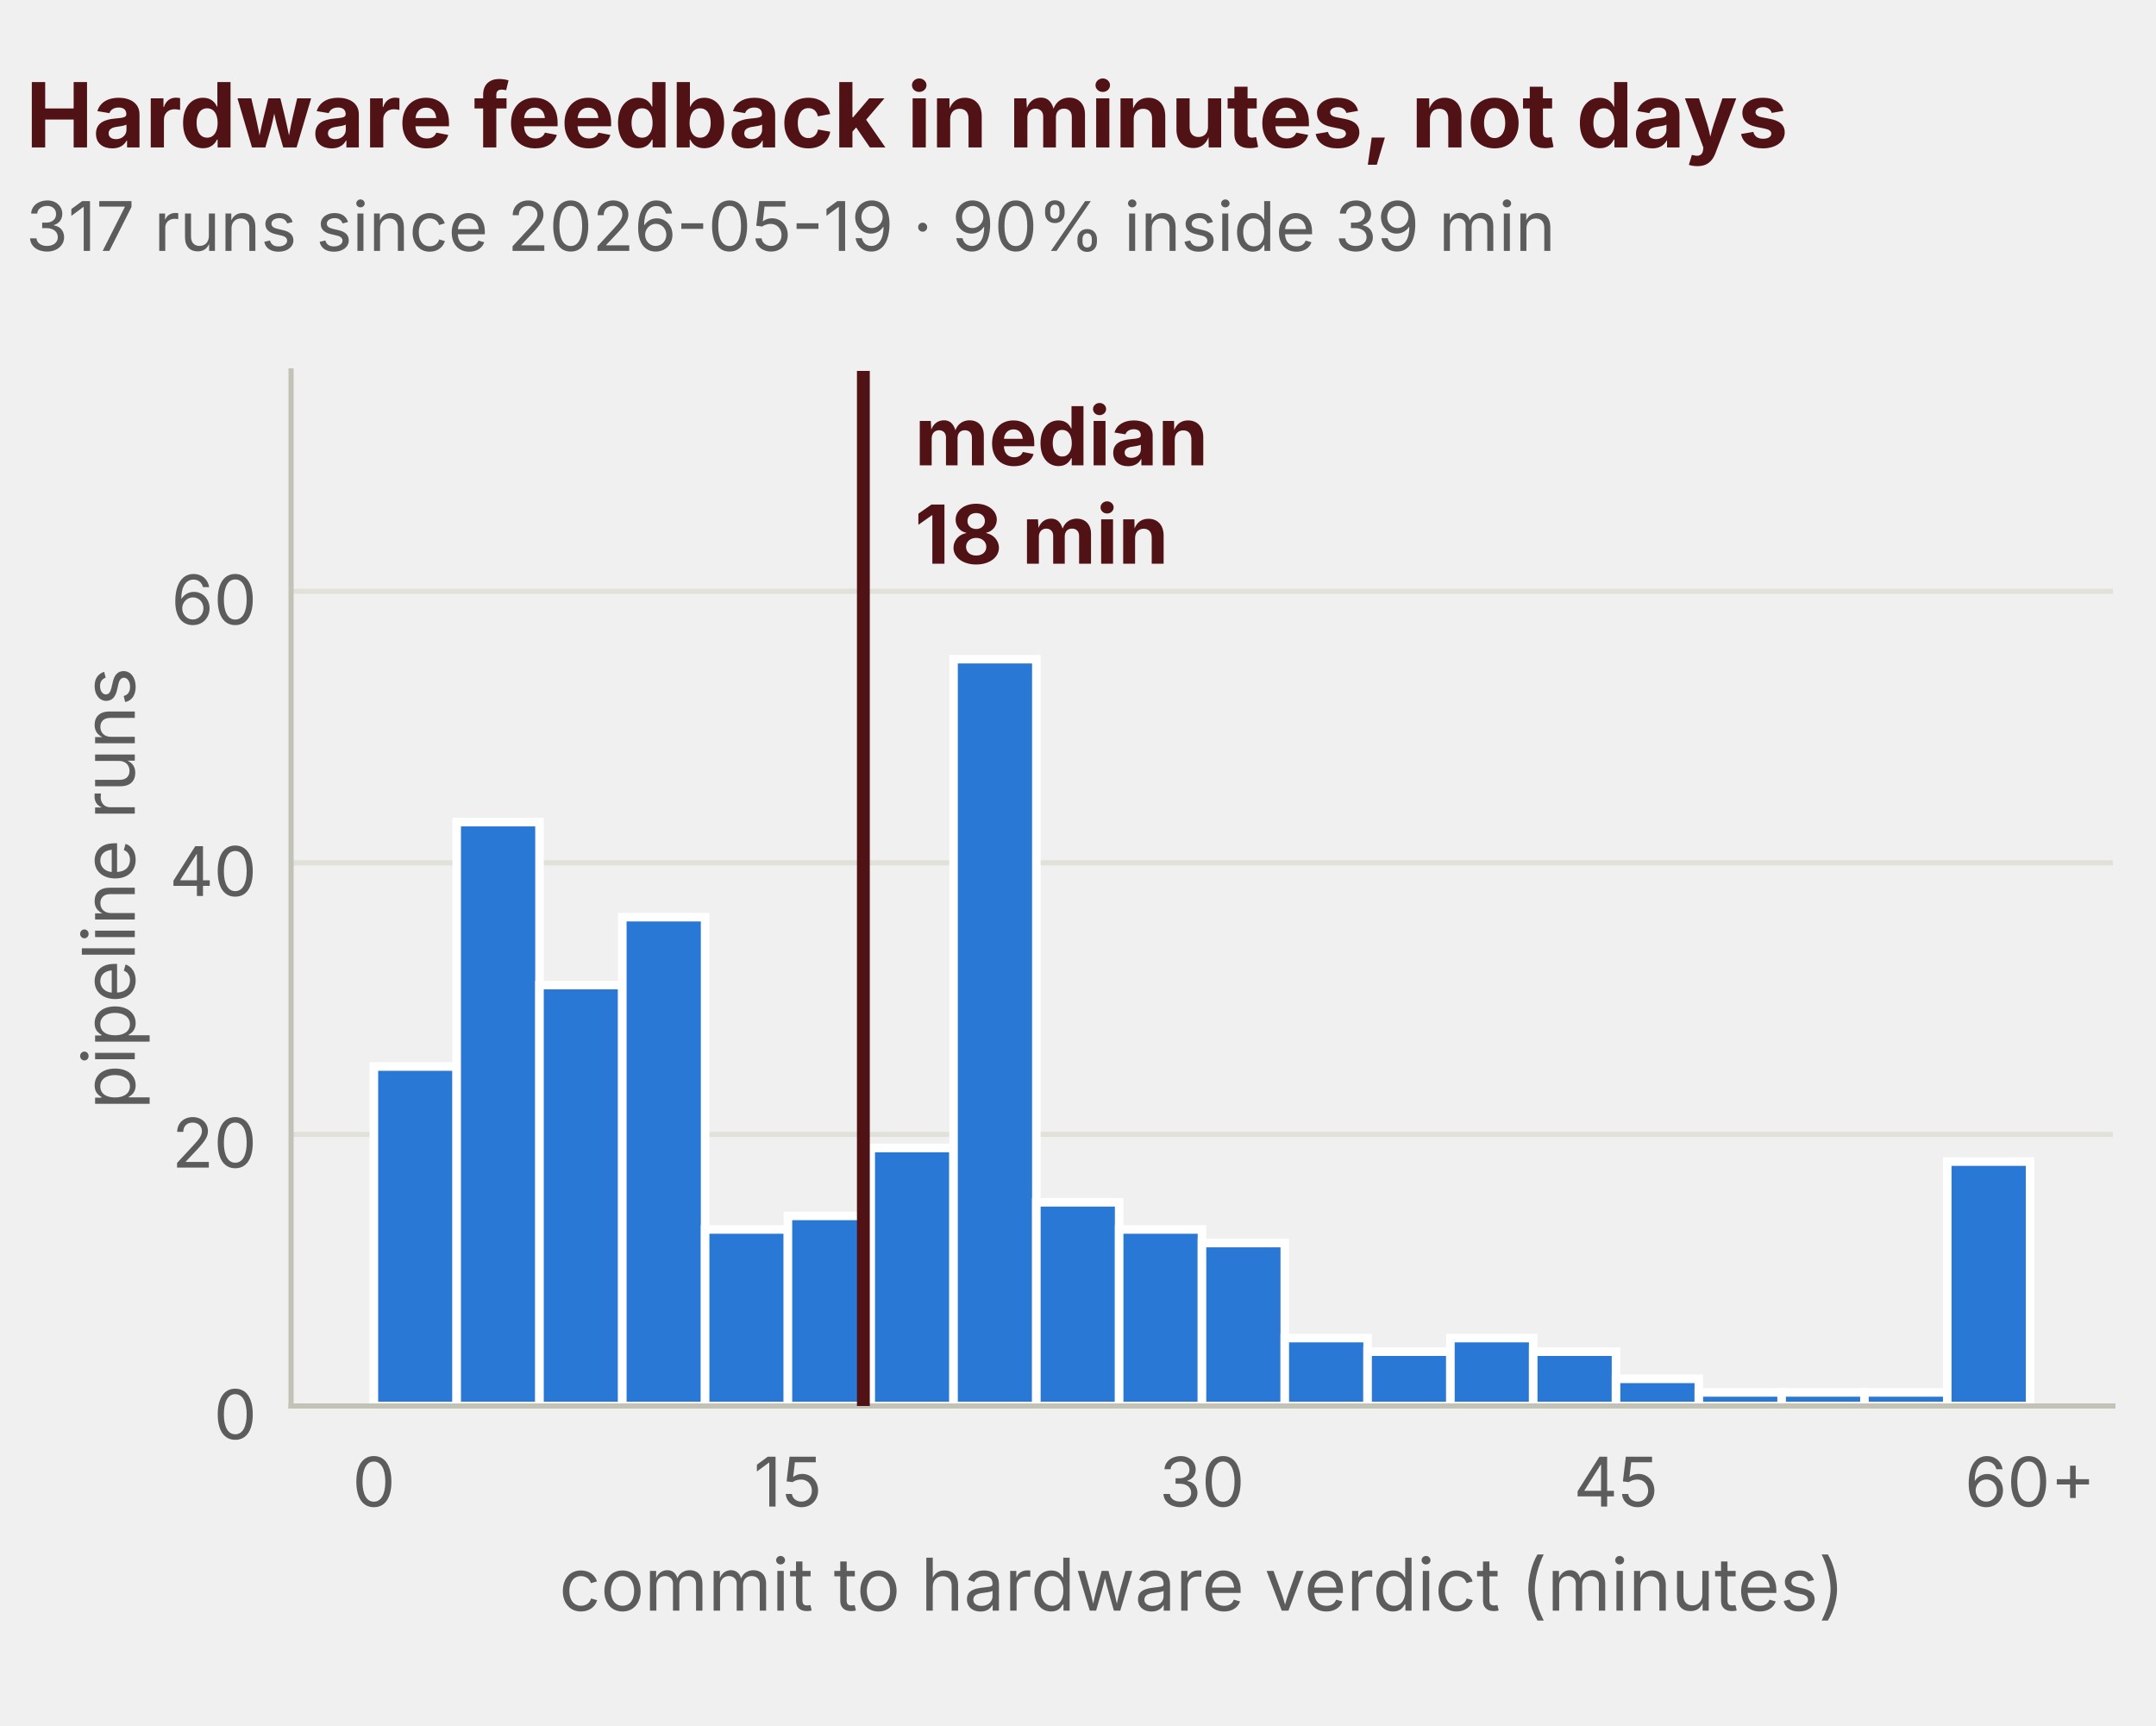
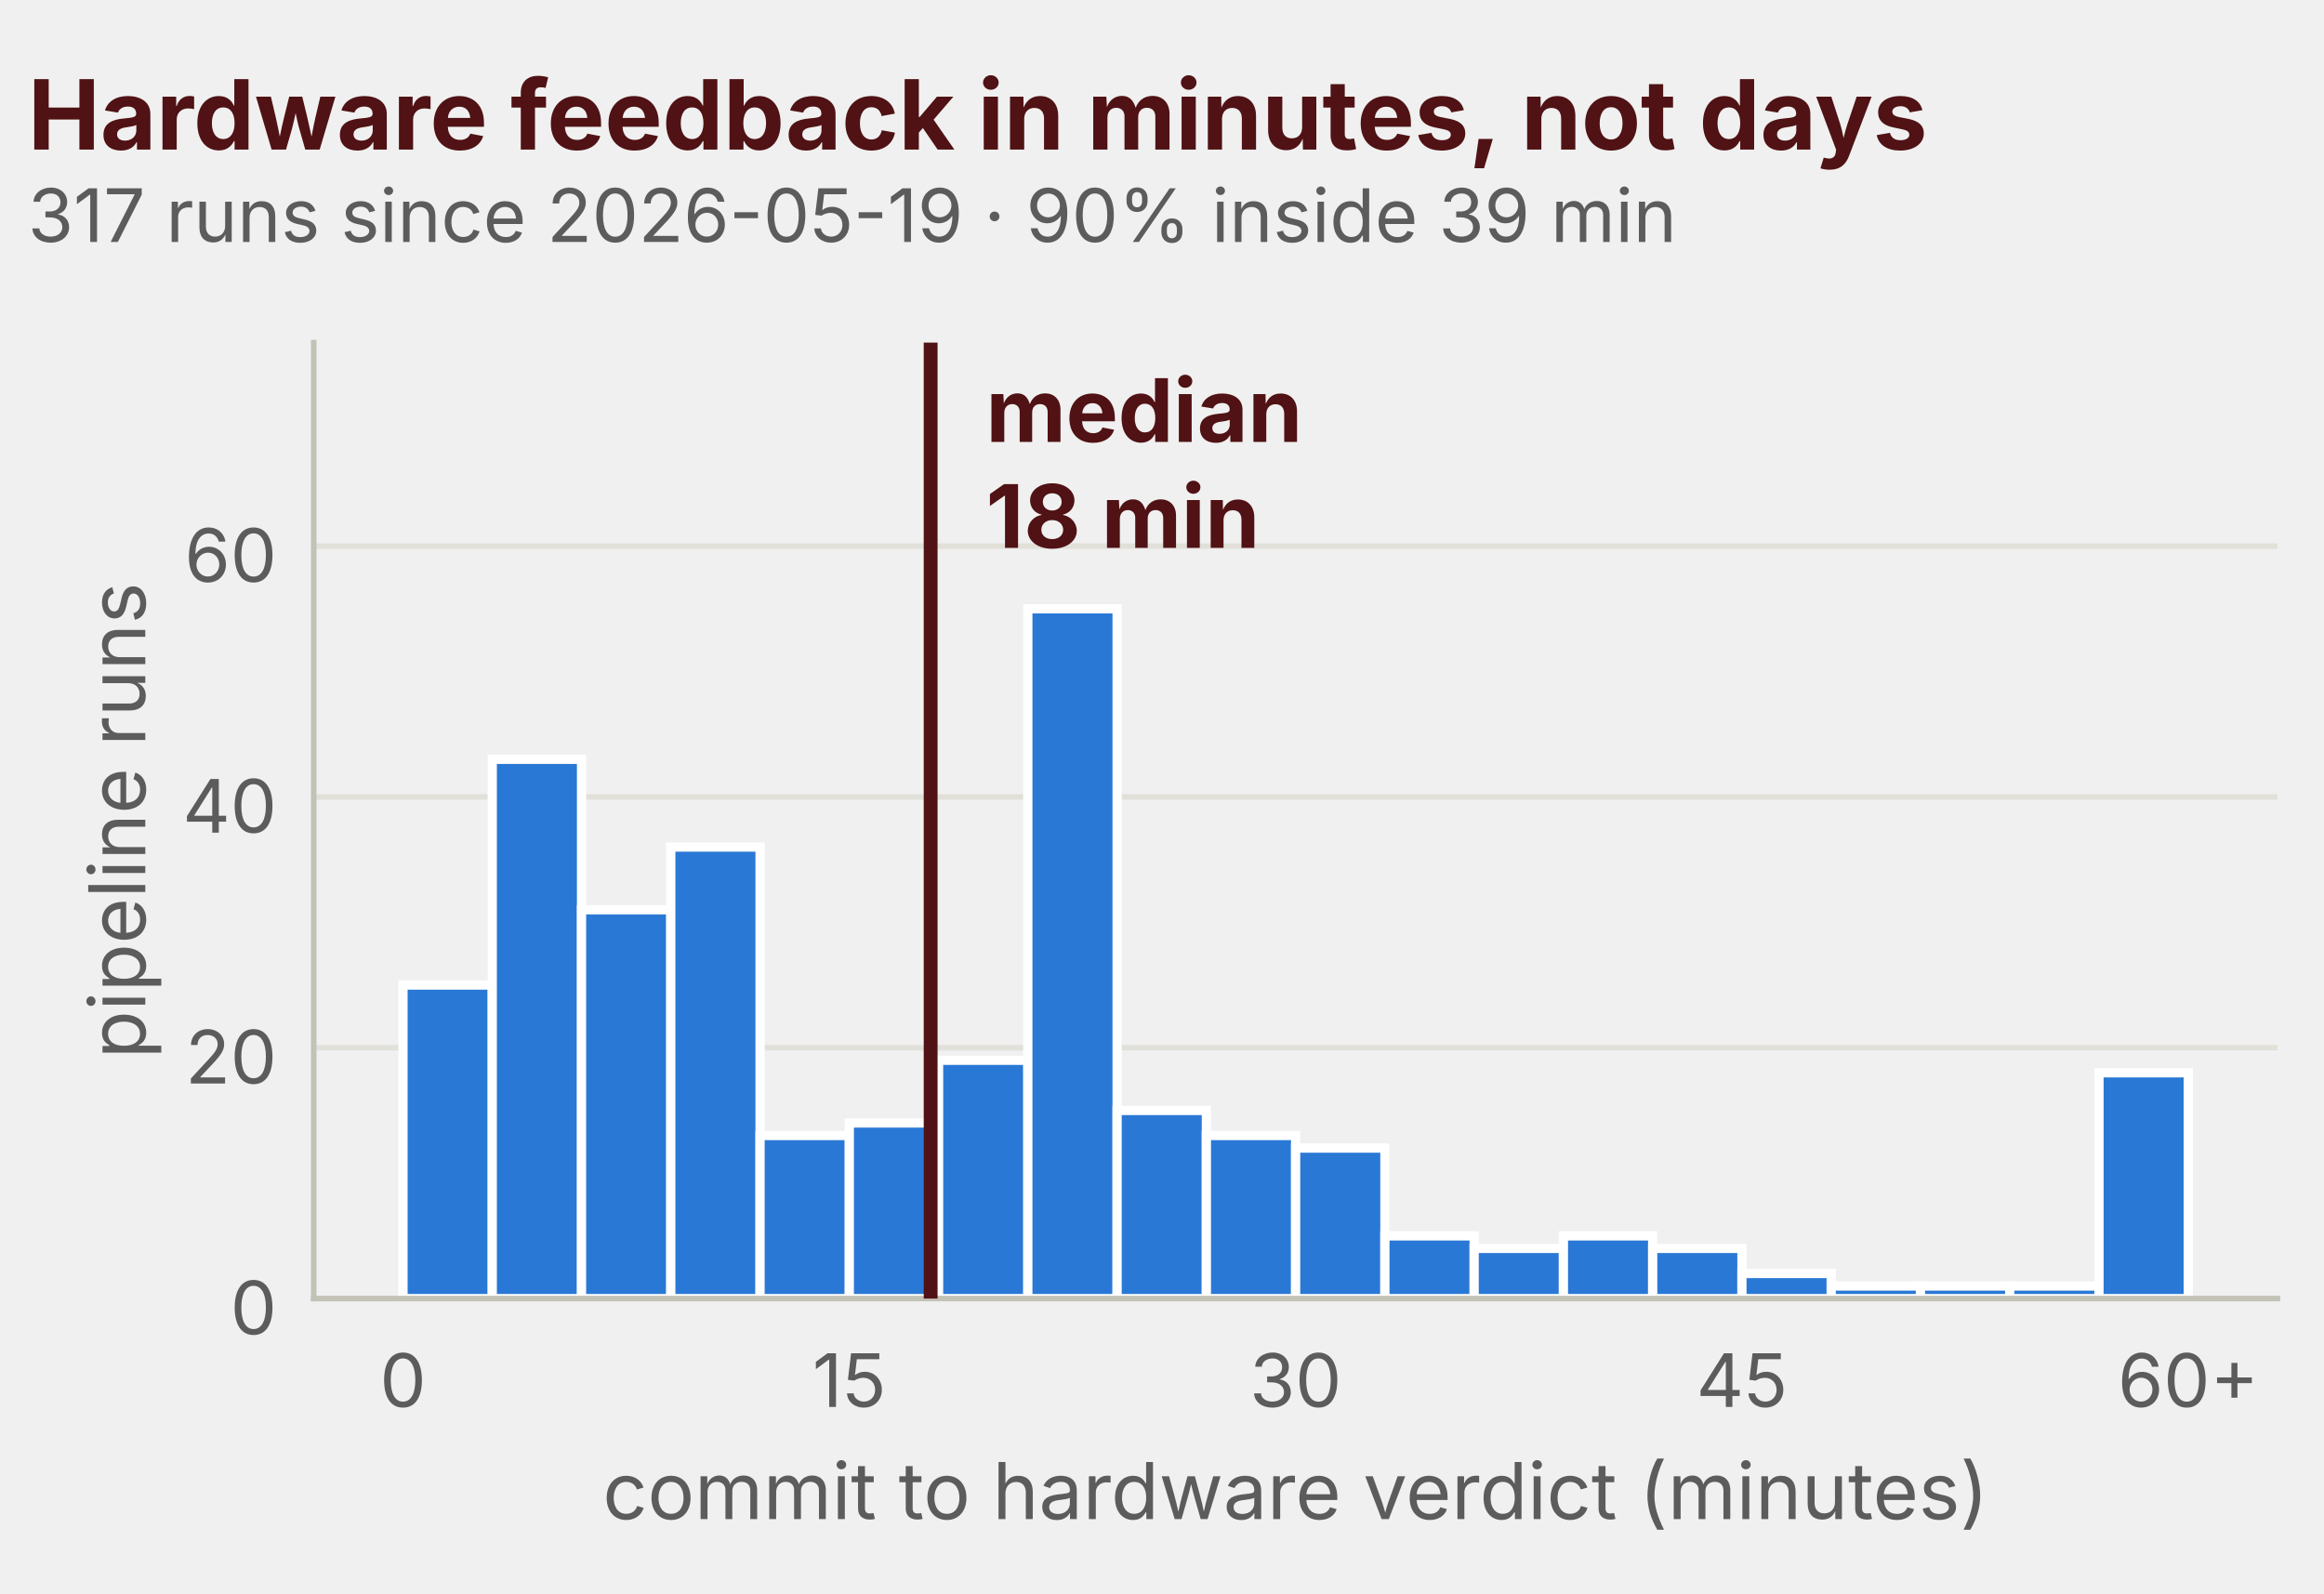
- <svg xmlns="http://www.w3.org/2000/svg" width="504pt" height="403.2pt" viewBox="0 0 504 403.2" version="1.1">
+ <svg xmlns="http://www.w3.org/2000/svg" width="504pt" height="345.6pt" viewBox="0 0 504 345.6" version="1.1">
  <defs>
    <style type="text/css">*{stroke-linejoin: round; stroke-linecap: butt}</style>
  </defs>
  <g id="figure_1">
    <g id="patch_1">
-       <path d="M 0 403.2  L 504 403.2  L 504 0  L 0 0  L 0 403.2  z " style="fill: none" />
+       <path d="M 0 345.6  L 504 345.6  L 504 0  L 0 0  L 0 345.6  z " style="fill: none" />
    </g>
    <g id="axes_1">
      <g id="patch_2">
-         <path d="M 68.04 328.608  L 493.92 328.608  L 493.92 86.688  L 68.04 86.688  L 68.04 328.608  z " style="fill: none" />
+         <path d="M 68.04 281.664  L 493.92 281.664  L 493.92 74.304  L 68.04 74.304  L 68.04 281.664  z " style="fill: none" />
      </g>
      <g id="matplotlib.axis_1">
        <g id="xtick_1">
          <g id="line2d_1" />
          <g id="text_1">
-             <text style="font-size: 16px; font-family: 'Inter', 'Source Sans 3', 'Liberation Sans', 'DejaVu Sans', sans-serif; text-anchor: middle; fill: #5c5c5c" x="87.398" y="352.108" transform="rotate(-0 87.39818 352.108)">0</text>
+             <text style="font-size: 16px; font-family: 'Inter', 'Source Sans 3', 'Liberation Sans', 'DejaVu Sans', sans-serif; text-anchor: middle; fill: #5c5c5c" x="87.398" y="305.164" transform="rotate(-0 87.39818 305.164)">0</text>
          </g>
        </g>
        <g id="xtick_2">
          <g id="line2d_2" />
          <g id="text_2">
-             <text style="font-size: 16px; font-family: 'Inter', 'Source Sans 3', 'Liberation Sans', 'DejaVu Sans', sans-serif; text-anchor: middle; fill: #5c5c5c" x="184.189" y="352.108" transform="rotate(-0 184.1891 352.108)">15</text>
+             <text style="font-size: 16px; font-family: 'Inter', 'Source Sans 3', 'Liberation Sans', 'DejaVu Sans', sans-serif; text-anchor: middle; fill: #5c5c5c" x="184.189" y="305.164" transform="rotate(-0 184.1891 305.164)">15</text>
          </g>
        </g>
        <g id="xtick_3">
          <g id="line2d_3" />
          <g id="text_3">
-             <text style="font-size: 16px; font-family: 'Inter', 'Source Sans 3', 'Liberation Sans', 'DejaVu Sans', sans-serif; text-anchor: middle; fill: #5c5c5c" x="280.98" y="352.108" transform="rotate(-0 280.98 352.108)">30</text>
+             <text style="font-size: 16px; font-family: 'Inter', 'Source Sans 3', 'Liberation Sans', 'DejaVu Sans', sans-serif; text-anchor: middle; fill: #5c5c5c" x="280.98" y="305.164" transform="rotate(-0 280.98 305.164)">30</text>
          </g>
        </g>
        <g id="xtick_4">
          <g id="line2d_4" />
          <g id="text_4">
-             <text style="font-size: 16px; font-family: 'Inter', 'Source Sans 3', 'Liberation Sans', 'DejaVu Sans', sans-serif; text-anchor: middle; fill: #5c5c5c" x="377.771" y="352.108" transform="rotate(-0 377.7709 352.108)">45</text>
+             <text style="font-size: 16px; font-family: 'Inter', 'Source Sans 3', 'Liberation Sans', 'DejaVu Sans', sans-serif; text-anchor: middle; fill: #5c5c5c" x="377.771" y="305.164" transform="rotate(-0 377.7709 305.164)">45</text>
          </g>
        </g>
        <g id="xtick_5">
          <g id="line2d_5" />
          <g id="text_5">
-             <text style="font-size: 16px; font-family: 'Inter', 'Source Sans 3', 'Liberation Sans', 'DejaVu Sans', sans-serif; text-anchor: middle; fill: #5c5c5c" x="474.562" y="352.108" transform="rotate(-0 474.5618 352.108)">60+</text>
+             <text style="font-size: 16px; font-family: 'Inter', 'Source Sans 3', 'Liberation Sans', 'DejaVu Sans', sans-serif; text-anchor: middle; fill: #5c5c5c" x="474.562" y="305.164" transform="rotate(-0 474.5618 305.164)">60+</text>
          </g>
        </g>
        <g id="text_6">
-           <text style="font-size: 17px; font-family: 'Inter', 'Source Sans 3', 'Liberation Sans', 'DejaVu Sans', sans-serif; text-anchor: middle; fill: #5c5c5c" x="280.98" y="376.436" transform="rotate(-0 280.98 376.4361)">commit to hardware verdict (minutes)</text>
+           <text style="font-size: 17px; font-family: 'Inter', 'Source Sans 3', 'Liberation Sans', 'DejaVu Sans', sans-serif; text-anchor: middle; fill: #5c5c5c" x="280.98" y="329.492" transform="rotate(-0 280.98 329.4921)">commit to hardware verdict (minutes)</text>
        </g>
      </g>
      <g id="matplotlib.axis_2">
        <g id="ytick_1">
          <g id="line2d_6">
-             <path d="M 68.04 328.608  L 493.92 328.608  " clip-path="url(#pcc9017e0d8)" style="fill: none; stroke: #e1e0d9; stroke-width: 1.2; stroke-linecap: square" />
+             <path d="M 68.04 281.664  L 493.92 281.664  " clip-path="url(#p2b20ae1b7b)" style="fill: none; stroke: #e1e0d9; stroke-width: 1.2; stroke-linecap: square" />
          </g>
          <g id="line2d_7" />
          <g id="text_7">
-             <text style="font-size: 16px; font-family: 'Inter', 'Source Sans 3', 'Liberation Sans', 'DejaVu Sans', sans-serif; text-anchor: end; fill: #5c5c5c" x="60.04" y="336.358" transform="rotate(-0 60.04 336.358)">0</text>
+             <text style="font-size: 16px; font-family: 'Inter', 'Source Sans 3', 'Liberation Sans', 'DejaVu Sans', sans-serif; text-anchor: end; fill: #5c5c5c" x="60.04" y="289.414" transform="rotate(-0 60.04 289.414)">0</text>
          </g>
        </g>
        <g id="ytick_2">
          <g id="line2d_8">
-             <path d="M 68.04 265.137  L 493.92 265.137  " clip-path="url(#pcc9017e0d8)" style="fill: none; stroke: #e1e0d9; stroke-width: 1.2; stroke-linecap: square" />
+             <path d="M 68.04 227.26  L 493.92 227.26  " clip-path="url(#p2b20ae1b7b)" style="fill: none; stroke: #e1e0d9; stroke-width: 1.2; stroke-linecap: square" />
          </g>
          <g id="line2d_9" />
          <g id="text_8">
-             <text style="font-size: 16px; font-family: 'Inter', 'Source Sans 3', 'Liberation Sans', 'DejaVu Sans', sans-serif; text-anchor: end; fill: #5c5c5c" x="60.04" y="272.887" transform="rotate(-0 60.04 272.8869)">20</text>
+             <text style="font-size: 16px; font-family: 'Inter', 'Source Sans 3', 'Liberation Sans', 'DejaVu Sans', sans-serif; text-anchor: end; fill: #5c5c5c" x="60.04" y="235.01" transform="rotate(-0 60.04 235.0102)">20</text>
          </g>
        </g>
        <g id="ytick_3">
          <g id="line2d_10">
-             <path d="M 68.04 201.666  L 493.92 201.666  " clip-path="url(#pcc9017e0d8)" style="fill: none; stroke: #e1e0d9; stroke-width: 1.2; stroke-linecap: square" />
+             <path d="M 68.04 172.856  L 493.92 172.856  " clip-path="url(#p2b20ae1b7b)" style="fill: none; stroke: #e1e0d9; stroke-width: 1.2; stroke-linecap: square" />
          </g>
          <g id="line2d_11" />
          <g id="text_9">
-             <text style="font-size: 16px; font-family: 'Inter', 'Source Sans 3', 'Liberation Sans', 'DejaVu Sans', sans-serif; text-anchor: end; fill: #5c5c5c" x="60.04" y="209.416" transform="rotate(-0 60.04 209.4159)">40</text>
+             <text style="font-size: 16px; font-family: 'Inter', 'Source Sans 3', 'Liberation Sans', 'DejaVu Sans', sans-serif; text-anchor: end; fill: #5c5c5c" x="60.04" y="180.606" transform="rotate(-0 60.04 180.6064)">40</text>
          </g>
        </g>
        <g id="ytick_4">
          <g id="line2d_12">
-             <path d="M 68.04 138.195  L 493.92 138.195  " clip-path="url(#pcc9017e0d8)" style="fill: none; stroke: #e1e0d9; stroke-width: 1.2; stroke-linecap: square" />
+             <path d="M 68.04 118.453  L 493.92 118.453  " clip-path="url(#p2b20ae1b7b)" style="fill: none; stroke: #e1e0d9; stroke-width: 1.2; stroke-linecap: square" />
          </g>
          <g id="line2d_13" />
          <g id="text_10">
-             <text style="font-size: 16px; font-family: 'Inter', 'Source Sans 3', 'Liberation Sans', 'DejaVu Sans', sans-serif; text-anchor: end; fill: #5c5c5c" x="60.04" y="145.945" transform="rotate(-0 60.04 145.9448)">60</text>
+             <text style="font-size: 16px; font-family: 'Inter', 'Source Sans 3', 'Liberation Sans', 'DejaVu Sans', sans-serif; text-anchor: end; fill: #5c5c5c" x="60.04" y="126.203" transform="rotate(-0 60.04 126.2027)">60</text>
          </g>
        </g>
        <g id="text_11">
-           <text style="font-size: 17px; font-family: 'Inter', 'Source Sans 3', 'Liberation Sans', 'DejaVu Sans', sans-serif; text-anchor: middle; fill: #5c5c5c" x="31.509" y="207.648" transform="rotate(-90 31.50941 207.648)">pipeline runs</text>
+           <text style="font-size: 17px; font-family: 'Inter', 'Source Sans 3', 'Liberation Sans', 'DejaVu Sans', sans-serif; text-anchor: middle; fill: #5c5c5c" x="31.509" y="177.984" transform="rotate(-90 31.50941 177.984)">pipeline runs</text>
        </g>
      </g>
      <g id="patch_3">
-         <path d="M 87.398 328.608  L 106.756 328.608  L 106.756 249.269  L 87.398 249.269  z " clip-path="url(#pcc9017e0d8)" style="fill: #2a78d6; stroke: #ffffff; stroke-width: 2; stroke-linejoin: miter" />
+         <path d="M 87.398 281.664  L 106.756 281.664  L 106.756 213.659  L 87.398 213.659  z " clip-path="url(#p2b20ae1b7b)" style="fill: #2a78d6; stroke: #ffffff; stroke-width: 2; stroke-linejoin: miter" />
      </g>
      <g id="patch_4">
-         <path d="M 106.756 328.608  L 126.115 328.608  L 126.115 192.145  L 106.756 192.145  z " clip-path="url(#pcc9017e0d8)" style="fill: #2a78d6; stroke: #ffffff; stroke-width: 2; stroke-linejoin: miter" />
+         <path d="M 106.756 281.664  L 126.115 281.664  L 126.115 164.696  L 106.756 164.696  z " clip-path="url(#p2b20ae1b7b)" style="fill: #2a78d6; stroke: #ffffff; stroke-width: 2; stroke-linejoin: miter" />
      </g>
      <g id="patch_5">
-         <path d="M 126.115 328.608  L 145.473 328.608  L 145.473 230.228  L 126.115 230.228  z " clip-path="url(#pcc9017e0d8)" style="fill: #2a78d6; stroke: #ffffff; stroke-width: 2; stroke-linejoin: miter" />
+         <path d="M 126.115 281.664  L 145.473 281.664  L 145.473 197.338  L 126.115 197.338  z " clip-path="url(#p2b20ae1b7b)" style="fill: #2a78d6; stroke: #ffffff; stroke-width: 2; stroke-linejoin: miter" />
      </g>
      <g id="patch_6">
-         <path d="M 145.473 328.608  L 164.831 328.608  L 164.831 214.36  L 145.473 214.36  z " clip-path="url(#pcc9017e0d8)" style="fill: #2a78d6; stroke: #ffffff; stroke-width: 2; stroke-linejoin: miter" />
+         <path d="M 145.473 281.664  L 164.831 281.664  L 164.831 183.737  L 145.473 183.737  z " clip-path="url(#p2b20ae1b7b)" style="fill: #2a78d6; stroke: #ffffff; stroke-width: 2; stroke-linejoin: miter" />
      </g>
      <g id="patch_7">
-         <path d="M 164.831 328.608  L 184.189 328.608  L 184.189 287.352  L 164.831 287.352  z " clip-path="url(#pcc9017e0d8)" style="fill: #2a78d6; stroke: #ffffff; stroke-width: 2; stroke-linejoin: miter" />
+         <path d="M 164.831 281.664  L 184.189 281.664  L 184.189 246.302  L 164.831 246.302  z " clip-path="url(#p2b20ae1b7b)" style="fill: #2a78d6; stroke: #ffffff; stroke-width: 2; stroke-linejoin: miter" />
      </g>
      <g id="patch_8">
-         <path d="M 184.189 328.608  L 203.547 328.608  L 203.547 284.178  L 184.189 284.178  z " clip-path="url(#pcc9017e0d8)" style="fill: #2a78d6; stroke: #ffffff; stroke-width: 2; stroke-linejoin: miter" />
+         <path d="M 184.189 281.664  L 203.547 281.664  L 203.547 243.581  L 184.189 243.581  z " clip-path="url(#p2b20ae1b7b)" style="fill: #2a78d6; stroke: #ffffff; stroke-width: 2; stroke-linejoin: miter" />
      </g>
      <g id="patch_9">
-         <path d="M 203.547 328.608  L 222.905 328.608  L 222.905 268.31  L 203.547 268.31  z " clip-path="url(#pcc9017e0d8)" style="fill: #2a78d6; stroke: #ffffff; stroke-width: 2; stroke-linejoin: miter" />
+         <path d="M 203.547 281.664  L 222.905 281.664  L 222.905 229.98  L 203.547 229.98  z " clip-path="url(#p2b20ae1b7b)" style="fill: #2a78d6; stroke: #ffffff; stroke-width: 2; stroke-linejoin: miter" />
      </g>
      <g id="patch_10">
-         <path d="M 222.905 328.608  L 242.264 328.608  L 242.264 154.063  L 222.905 154.063  z " clip-path="url(#pcc9017e0d8)" style="fill: #2a78d6; stroke: #ffffff; stroke-width: 2; stroke-linejoin: miter" />
+         <path d="M 222.905 281.664  L 242.264 281.664  L 242.264 132.054  L 222.905 132.054  z " clip-path="url(#p2b20ae1b7b)" style="fill: #2a78d6; stroke: #ffffff; stroke-width: 2; stroke-linejoin: miter" />
      </g>
      <g id="patch_11">
-         <path d="M 242.264 328.608  L 261.622 328.608  L 261.622 281.005  L 242.264 281.005  z " clip-path="url(#pcc9017e0d8)" style="fill: #2a78d6; stroke: #ffffff; stroke-width: 2; stroke-linejoin: miter" />
+         <path d="M 242.264 281.664  L 261.622 281.664  L 261.622 240.861  L 242.264 240.861  z " clip-path="url(#p2b20ae1b7b)" style="fill: #2a78d6; stroke: #ffffff; stroke-width: 2; stroke-linejoin: miter" />
      </g>
      <g id="patch_12">
-         <path d="M 261.622 328.608  L 280.98 328.608  L 280.98 287.352  L 261.622 287.352  z " clip-path="url(#pcc9017e0d8)" style="fill: #2a78d6; stroke: #ffffff; stroke-width: 2; stroke-linejoin: miter" />
+         <path d="M 261.622 281.664  L 280.98 281.664  L 280.98 246.302  L 261.622 246.302  z " clip-path="url(#p2b20ae1b7b)" style="fill: #2a78d6; stroke: #ffffff; stroke-width: 2; stroke-linejoin: miter" />
      </g>
      <g id="patch_13">
-         <path d="M 280.98 328.608  L 300.338 328.608  L 300.338 290.525  L 280.98 290.525  z " clip-path="url(#pcc9017e0d8)" style="fill: #2a78d6; stroke: #ffffff; stroke-width: 2; stroke-linejoin: miter" />
+         <path d="M 280.98 281.664  L 300.338 281.664  L 300.338 249.022  L 280.98 249.022  z " clip-path="url(#p2b20ae1b7b)" style="fill: #2a78d6; stroke: #ffffff; stroke-width: 2; stroke-linejoin: miter" />
      </g>
      <g id="patch_14">
-         <path d="M 300.338 328.608  L 319.696 328.608  L 319.696 312.74  L 300.338 312.74  z " clip-path="url(#pcc9017e0d8)" style="fill: #2a78d6; stroke: #ffffff; stroke-width: 2; stroke-linejoin: miter" />
+         <path d="M 300.338 281.664  L 319.696 281.664  L 319.696 268.063  L 300.338 268.063  z " clip-path="url(#p2b20ae1b7b)" style="fill: #2a78d6; stroke: #ffffff; stroke-width: 2; stroke-linejoin: miter" />
      </g>
      <g id="patch_15">
-         <path d="M 319.696 328.608  L 339.055 328.608  L 339.055 315.914  L 319.696 315.914  z " clip-path="url(#pcc9017e0d8)" style="fill: #2a78d6; stroke: #ffffff; stroke-width: 2; stroke-linejoin: miter" />
+         <path d="M 319.696 281.664  L 339.055 281.664  L 339.055 270.783  L 319.696 270.783  z " clip-path="url(#p2b20ae1b7b)" style="fill: #2a78d6; stroke: #ffffff; stroke-width: 2; stroke-linejoin: miter" />
      </g>
      <g id="patch_16">
-         <path d="M 339.055 328.608  L 358.413 328.608  L 358.413 312.74  L 339.055 312.74  z " clip-path="url(#pcc9017e0d8)" style="fill: #2a78d6; stroke: #ffffff; stroke-width: 2; stroke-linejoin: miter" />
+         <path d="M 339.055 281.664  L 358.413 281.664  L 358.413 268.063  L 339.055 268.063  z " clip-path="url(#p2b20ae1b7b)" style="fill: #2a78d6; stroke: #ffffff; stroke-width: 2; stroke-linejoin: miter" />
      </g>
      <g id="patch_17">
-         <path d="M 358.413 328.608  L 377.771 328.608  L 377.771 315.914  L 358.413 315.914  z " clip-path="url(#pcc9017e0d8)" style="fill: #2a78d6; stroke: #ffffff; stroke-width: 2; stroke-linejoin: miter" />
+         <path d="M 358.413 281.664  L 377.771 281.664  L 377.771 270.783  L 358.413 270.783  z " clip-path="url(#p2b20ae1b7b)" style="fill: #2a78d6; stroke: #ffffff; stroke-width: 2; stroke-linejoin: miter" />
      </g>
      <g id="patch_18">
-         <path d="M 377.771 328.608  L 397.129 328.608  L 397.129 322.261  L 377.771 322.261  z " clip-path="url(#pcc9017e0d8)" style="fill: #2a78d6; stroke: #ffffff; stroke-width: 2; stroke-linejoin: miter" />
+         <path d="M 377.771 281.664  L 397.129 281.664  L 397.129 276.224  L 377.771 276.224  z " clip-path="url(#p2b20ae1b7b)" style="fill: #2a78d6; stroke: #ffffff; stroke-width: 2; stroke-linejoin: miter" />
      </g>
      <g id="patch_19">
-         <path d="M 397.129 328.608  L 416.487 328.608  L 416.487 325.434  L 397.129 325.434  z " clip-path="url(#pcc9017e0d8)" style="fill: #2a78d6; stroke: #ffffff; stroke-width: 2; stroke-linejoin: miter" />
+         <path d="M 397.129 281.664  L 416.487 281.664  L 416.487 278.944  L 397.129 278.944  z " clip-path="url(#p2b20ae1b7b)" style="fill: #2a78d6; stroke: #ffffff; stroke-width: 2; stroke-linejoin: miter" />
      </g>
      <g id="patch_20">
-         <path d="M 416.487 328.608  L 435.845 328.608  L 435.845 325.434  L 416.487 325.434  z " clip-path="url(#pcc9017e0d8)" style="fill: #2a78d6; stroke: #ffffff; stroke-width: 2; stroke-linejoin: miter" />
+         <path d="M 416.487 281.664  L 435.845 281.664  L 435.845 278.944  L 416.487 278.944  z " clip-path="url(#p2b20ae1b7b)" style="fill: #2a78d6; stroke: #ffffff; stroke-width: 2; stroke-linejoin: miter" />
      </g>
      <g id="patch_21">
-         <path d="M 435.845 328.608  L 455.204 328.608  L 455.204 325.434  L 435.845 325.434  z " clip-path="url(#pcc9017e0d8)" style="fill: #2a78d6; stroke: #ffffff; stroke-width: 2; stroke-linejoin: miter" />
+         <path d="M 435.845 281.664  L 455.204 281.664  L 455.204 278.944  L 435.845 278.944  z " clip-path="url(#p2b20ae1b7b)" style="fill: #2a78d6; stroke: #ffffff; stroke-width: 2; stroke-linejoin: miter" />
      </g>
      <g id="patch_22">
-         <path d="M 455.204 328.608  L 474.562 328.608  L 474.562 271.484  L 455.204 271.484  z " clip-path="url(#pcc9017e0d8)" style="fill: #2a78d6; stroke: #ffffff; stroke-width: 2; stroke-linejoin: miter" />
+         <path d="M 455.204 281.664  L 474.562 281.664  L 474.562 232.701  L 455.204 232.701  z " clip-path="url(#p2b20ae1b7b)" style="fill: #2a78d6; stroke: #ffffff; stroke-width: 2; stroke-linejoin: miter" />
      </g>
      <g id="patch_23">
-         <path d="M 68.04 328.608  L 68.04 86.688  " style="fill: none; stroke: #c3c2b7; stroke-width: 1.2; stroke-linejoin: miter; stroke-linecap: square" />
+         <path d="M 68.04 281.664  L 68.04 74.304  " style="fill: none; stroke: #c3c2b7; stroke-width: 1.2; stroke-linejoin: miter; stroke-linecap: square" />
      </g>
      <g id="patch_24">
-         <path d="M 68.04 328.608  L 493.92 328.608  " style="fill: none; stroke: #c3c2b7; stroke-width: 1.2; stroke-linejoin: miter; stroke-linecap: square" />
+         <path d="M 68.04 281.664  L 493.92 281.664  " style="fill: none; stroke: #c3c2b7; stroke-width: 1.2; stroke-linejoin: miter; stroke-linecap: square" />
      </g>
      <g id="text_12">
-         <text style="font-weight: 700; font-size: 19px; font-family: 'Inter', 'Source Sans 3', 'Liberation Sans', 'DejaVu Sans', sans-serif; fill: #501214" transform="translate(213.8265 108.7597)">median</text>
-         <text style="font-weight: 700; font-size: 19px; font-family: 'Inter', 'Source Sans 3', 'Liberation Sans', 'DejaVu Sans', sans-serif; fill: #501214" transform="translate(213.8265 131.749)">18 min</text>
+         <text style="font-weight: 700; font-size: 19px; font-family: 'Inter', 'Source Sans 3', 'Liberation Sans', 'DejaVu Sans', sans-serif; fill: #501214" transform="translate(213.8265 95.85207)">median</text>
+         <text style="font-weight: 700; font-size: 19px; font-family: 'Inter', 'Source Sans 3', 'Liberation Sans', 'DejaVu Sans', sans-serif; fill: #501214" transform="translate(213.8265 118.8413)">18 min</text>
      </g>
      <g id="line2d_14">
-         <path d="M 201.827 328.608  L 201.827 86.688  " clip-path="url(#pcc9017e0d8)" style="fill: none; stroke: #501214; stroke-width: 3; stroke-linecap: square" />
+         <path d="M 201.827 281.664  L 201.827 74.304  " clip-path="url(#p2b20ae1b7b)" style="fill: none; stroke: #501214; stroke-width: 3; stroke-linecap: square" />
      </g>
    </g>
    <g id="text_13">
-       <text style="font-weight: 700; font-size: 21px; font-family: 'Inter', 'Source Sans 3', 'Liberation Sans', 'DejaVu Sans', sans-serif; text-anchor: start; fill: #501214" x="6.048" y="34.456" transform="rotate(-0 6.048 34.45575)">Hardware feedback in minutes, not days</text>
+       <text style="font-weight: 700; font-size: 21px; font-family: 'Inter', 'Source Sans 3', 'Liberation Sans', 'DejaVu Sans', sans-serif; text-anchor: start; fill: #501214" x="6.048" y="32.44" transform="rotate(-0 6.048 32.43975)">Hardware feedback in minutes, not days</text>
    </g>
    <g id="text_14">
-       <text style="font-size: 16px; font-family: 'Inter', 'Source Sans 3', 'Liberation Sans', 'DejaVu Sans', sans-serif; text-anchor: start; fill: #5c5c5c" x="6.048" y="58.642" transform="rotate(-0 6.048 58.6424)">317 runs since 2026-05-19  ·  90% inside 39 min</text>
+       <text style="font-size: 16px; font-family: 'Inter', 'Source Sans 3', 'Liberation Sans', 'DejaVu Sans', sans-serif; text-anchor: start; fill: #5c5c5c" x="6.048" y="52.479" transform="rotate(-0 6.048 52.4792)">317 runs since 2026-05-19  ·  90% inside 39 min</text>
    </g>
  </g>
  <defs>
-     <clipPath id="pcc9017e0d8">
-       <rect x="68.04" y="86.688" width="425.88" height="241.92" />
+     <clipPath id="p2b20ae1b7b">
+       <rect x="68.04" y="74.304" width="425.88" height="207.36" />
    </clipPath>
  </defs>
</svg>
